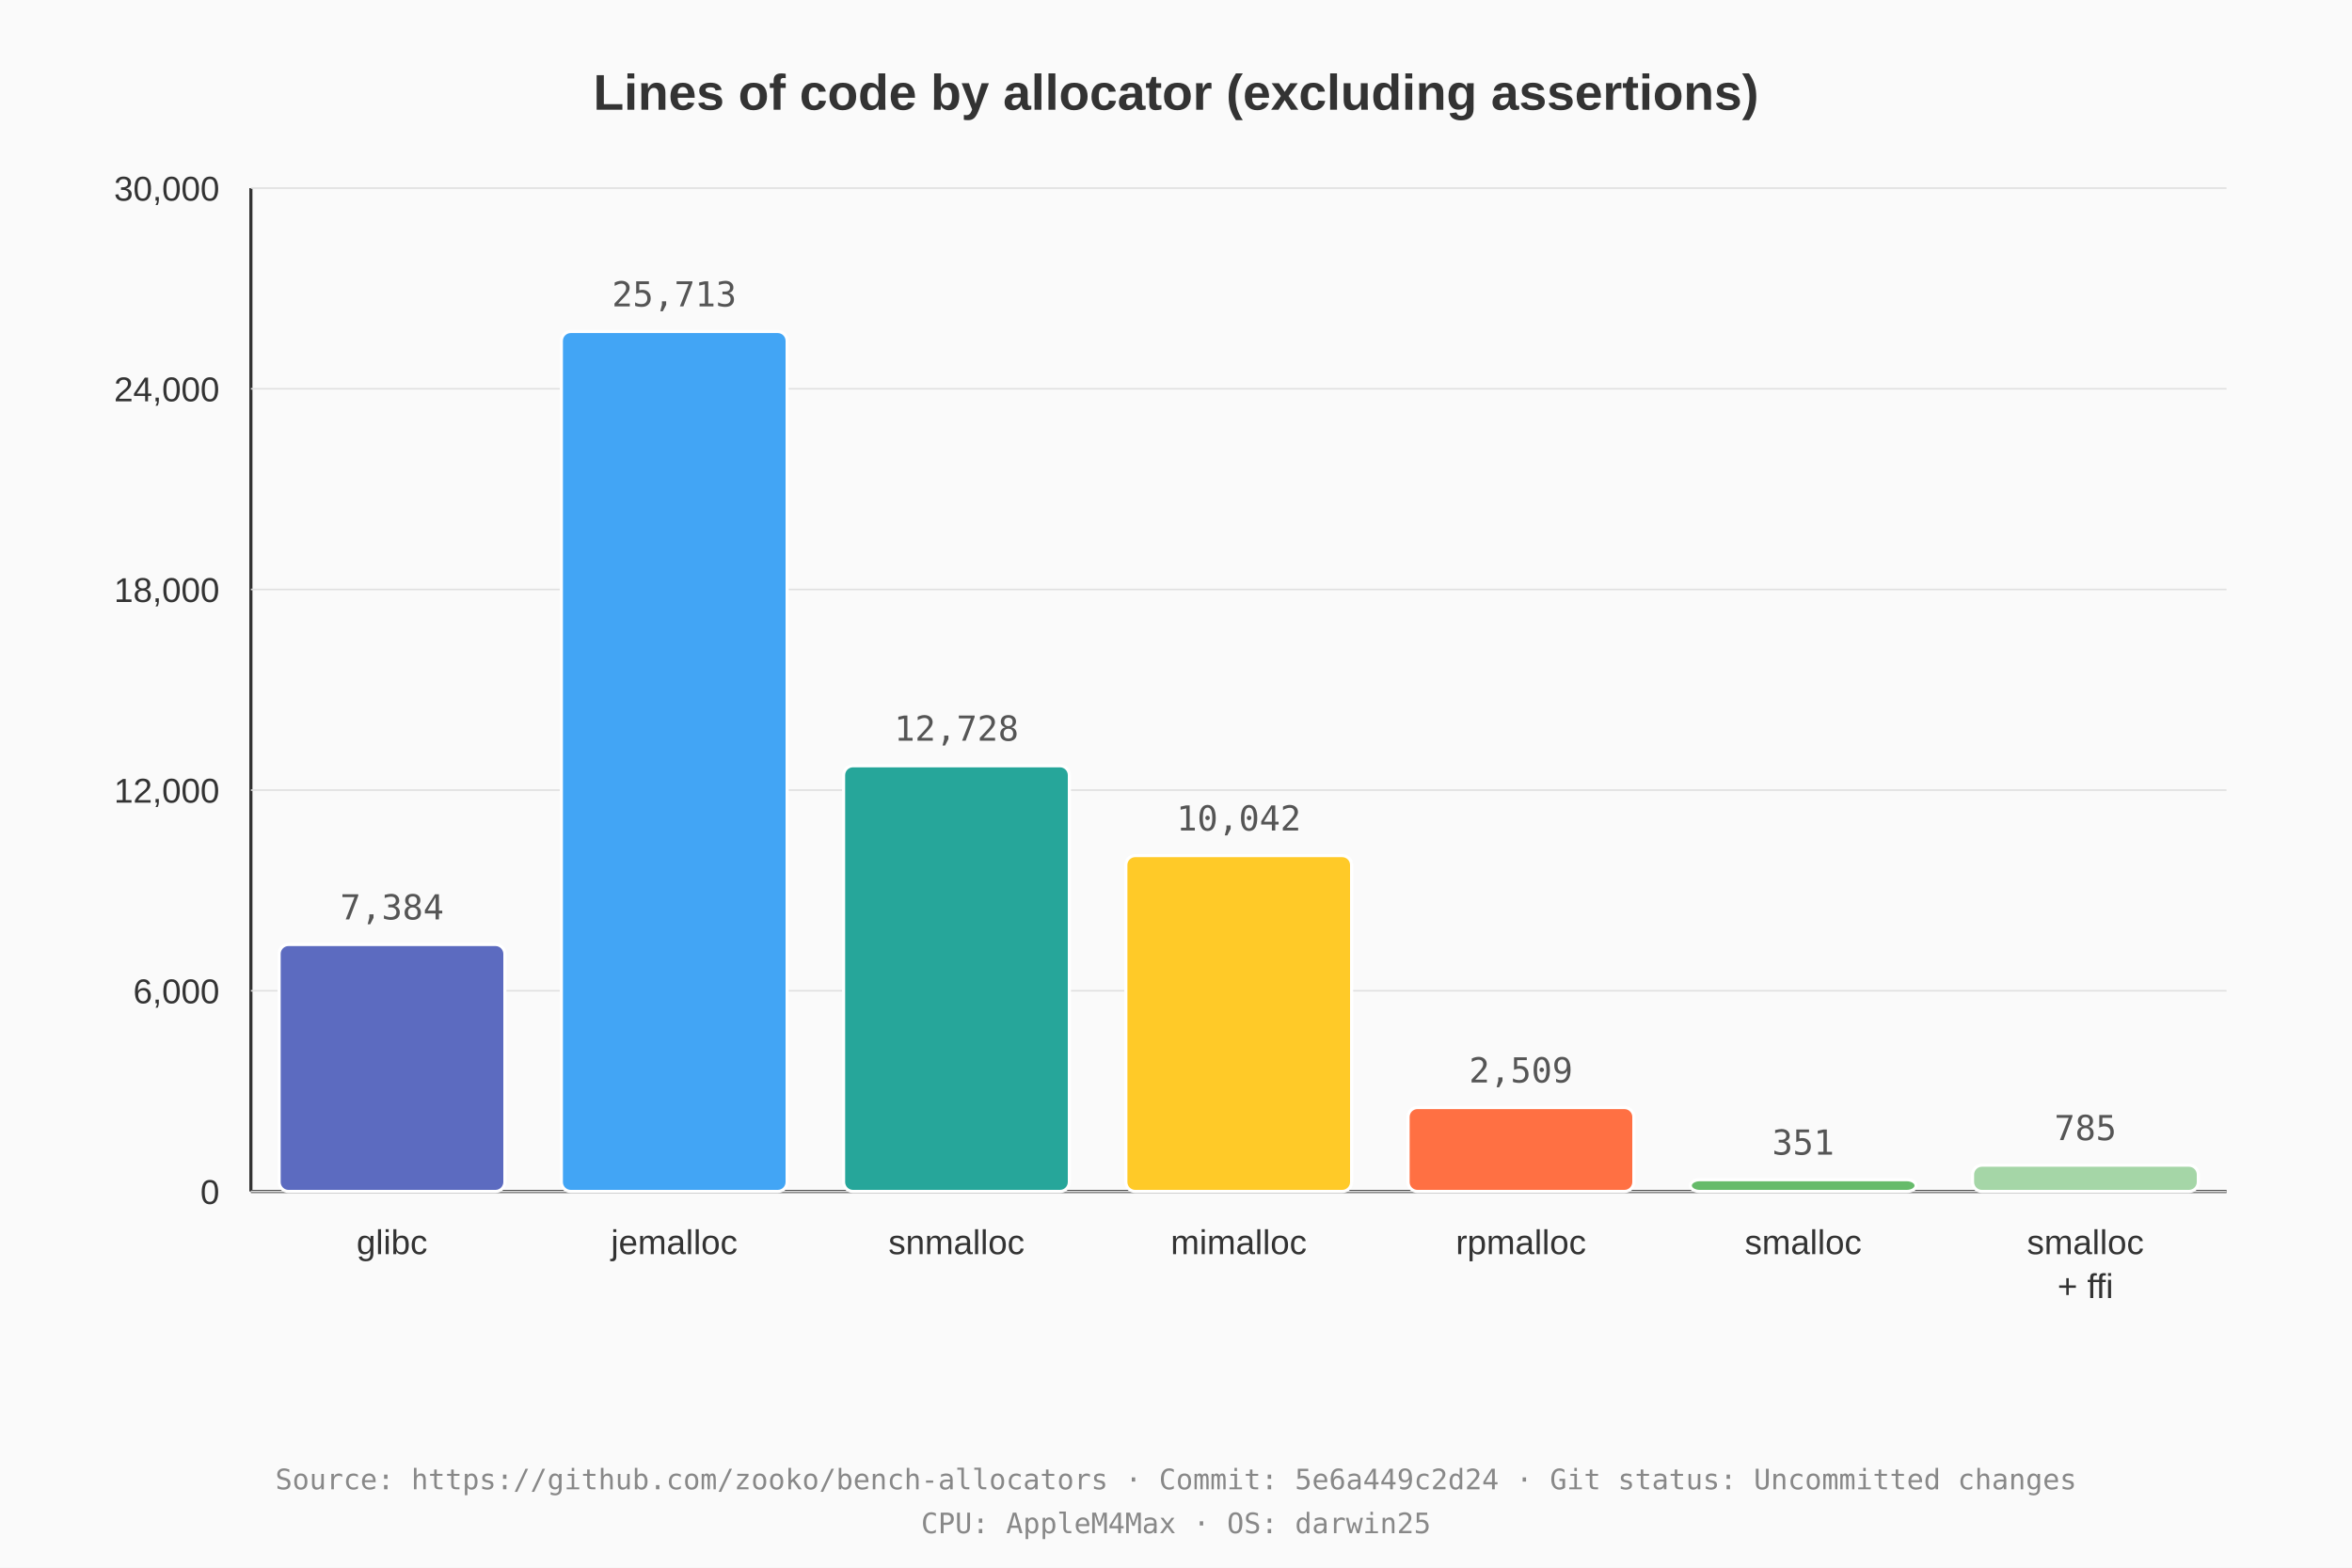
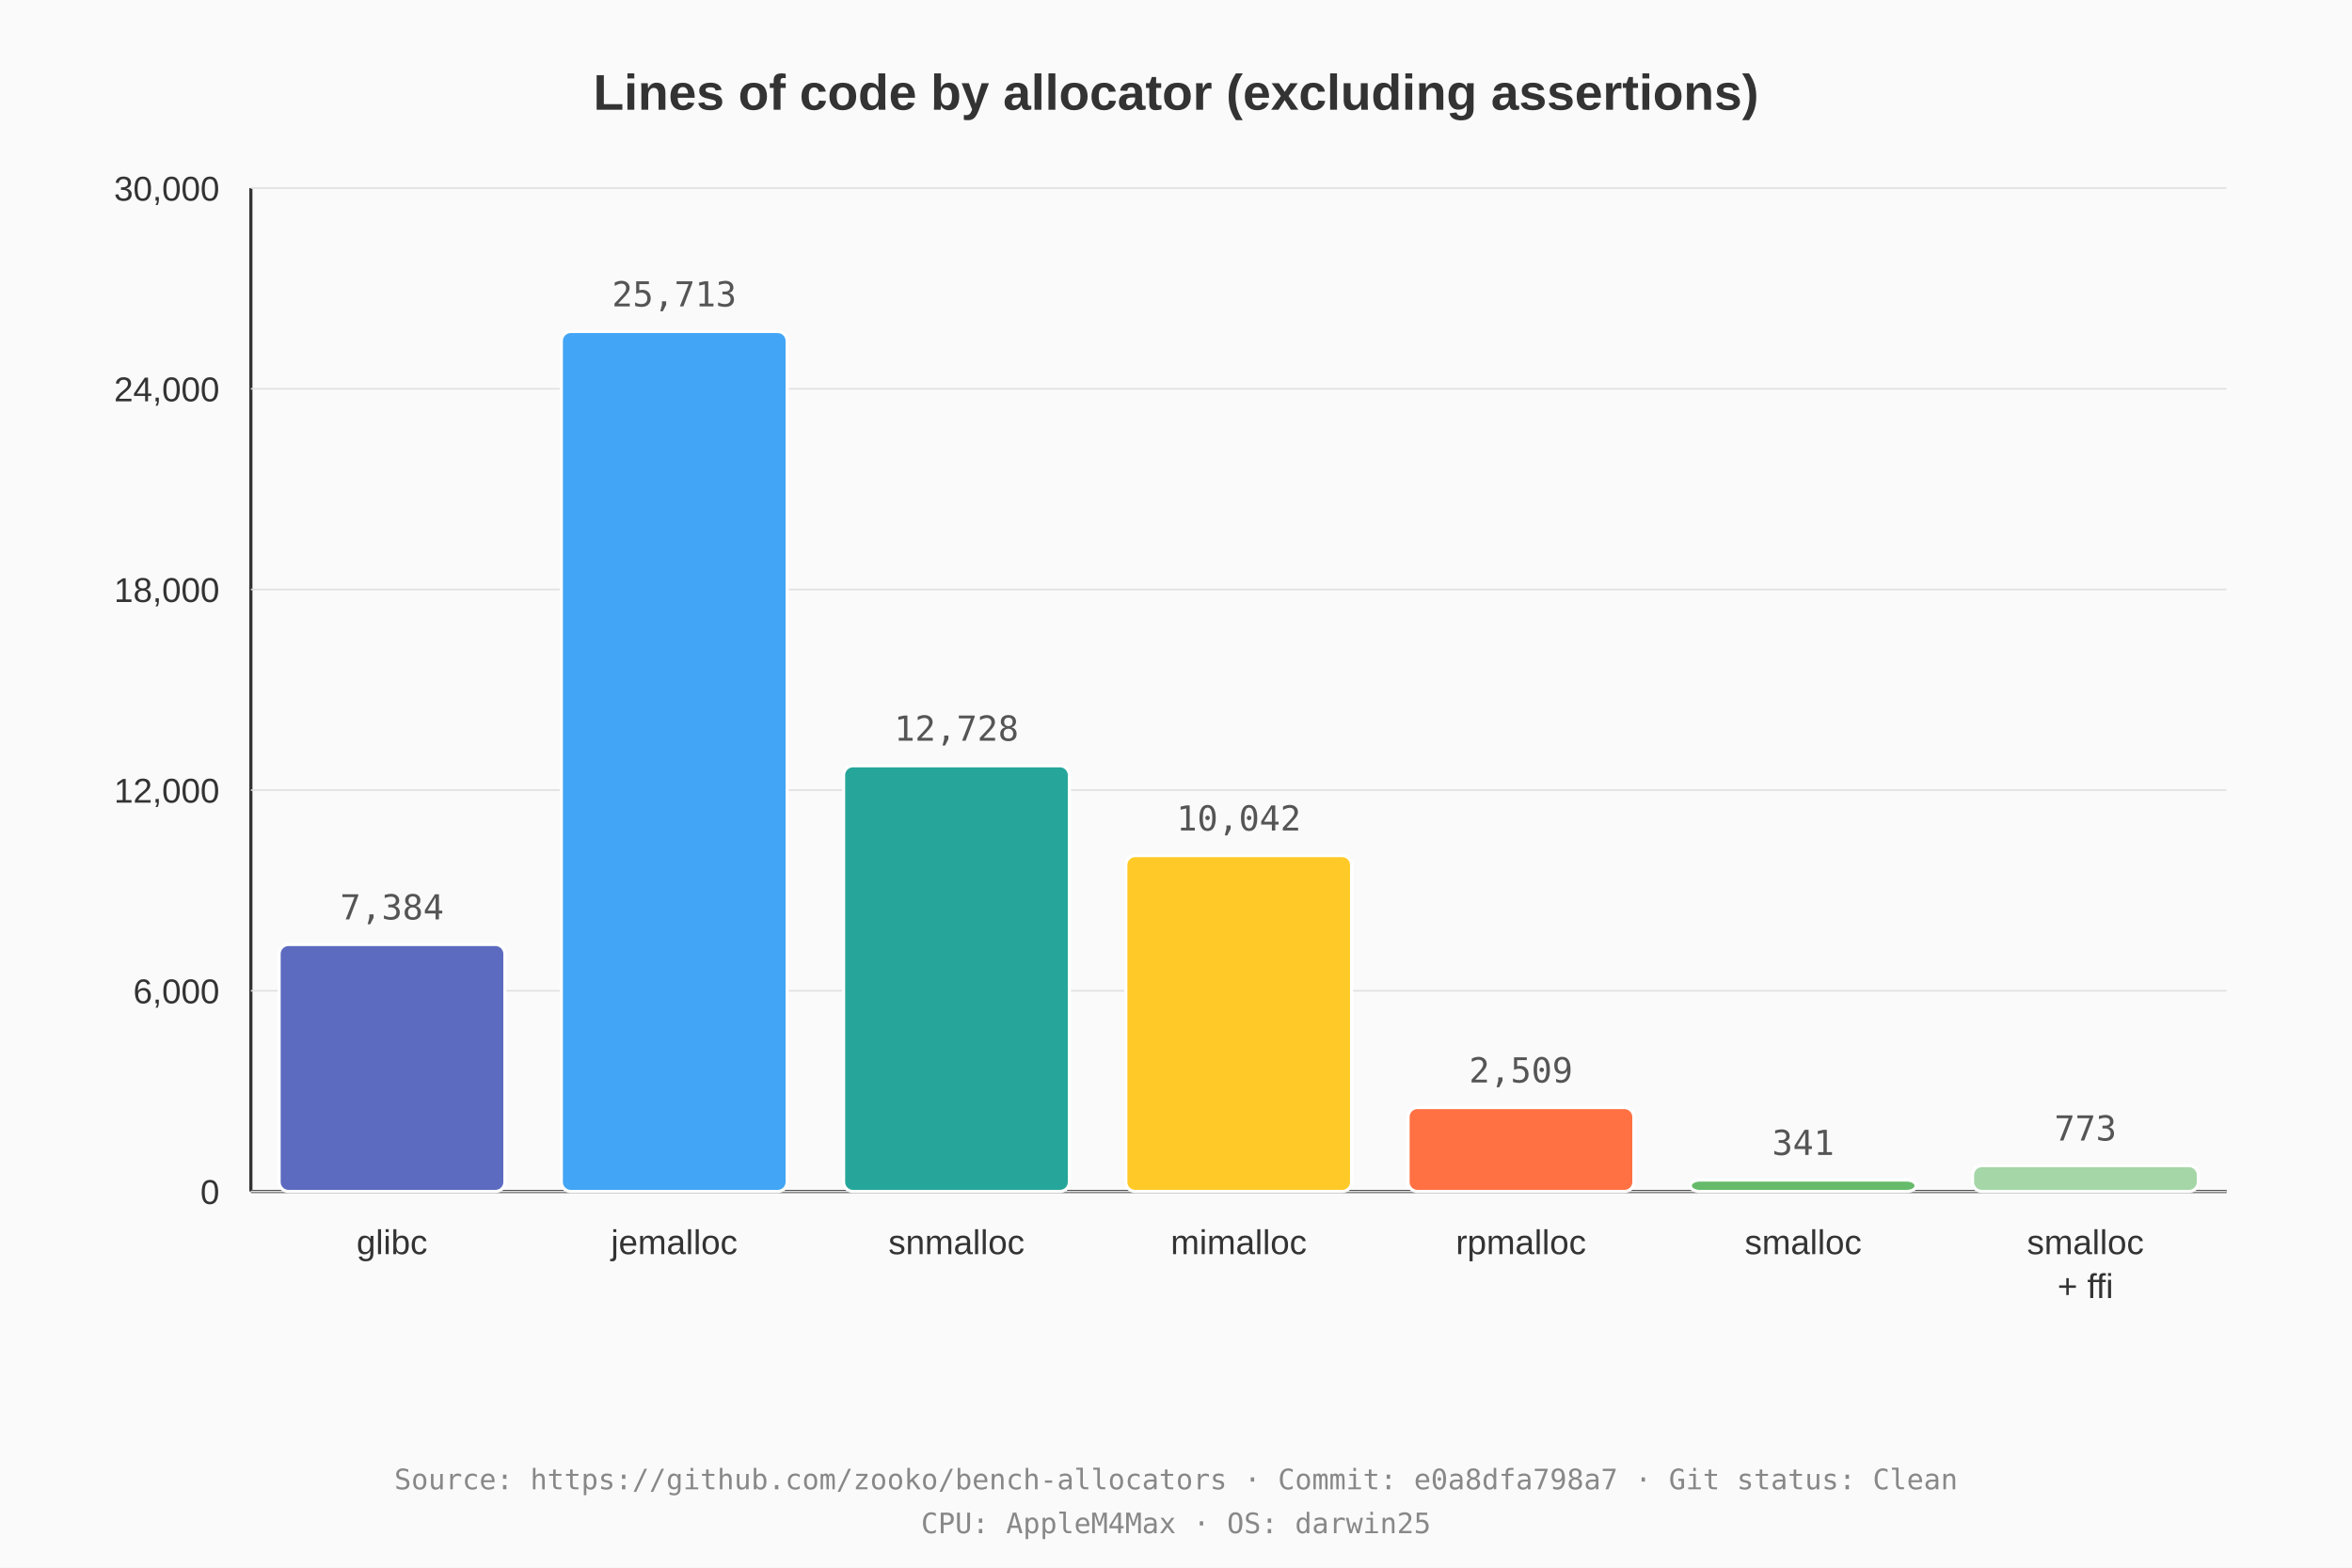
<svg xmlns="http://www.w3.org/2000/svg" viewBox="0 0 750 500">
  <rect width="750" height="500" fill="#fafafa" />
  <style>
    .bar { stroke: #fff; stroke-width: 1; }
    .axis { stroke: #333; stroke-width: 1; }
    .grid { stroke: #e0e0e0; stroke-width: 0.5; }
    .label { font-family: Arial, Helvetica, sans-serif; font-size: 11px; fill: #333; }
    .value { font-family: monospace; font-size: 11px; fill: #555; }
    .title { font-family: Arial, Helvetica, sans-serif; font-size: 16px; font-weight: 600; fill: #333; }
    .metadata { font-family: monospace; font-size: 9px; fill: #888; }
  </style>
  <text x="375.0" y="35" class="title" text-anchor="middle">Lines of code by allocator (excluding assertions)</text>
  <line x1="80" y1="60" x2="80" y2="380" class="axis" />
  <line x1="80" y1="380" x2="710" y2="380" class="axis" />
  <line x1="80" y1="380.0" x2="710" y2="380.0" class="grid" />
  <text x="70" y="384.0" class="label" text-anchor="end">0</text>
  <line x1="80" y1="316.0" x2="710" y2="316.0" class="grid" />
  <text x="70" y="320.0" class="label" text-anchor="end">6,000</text>
  <line x1="80" y1="252.0" x2="710" y2="252.0" class="grid" />
  <text x="70" y="256.0" class="label" text-anchor="end">12,000</text>
  <line x1="80" y1="188.0" x2="710" y2="188.0" class="grid" />
  <text x="70" y="192.0" class="label" text-anchor="end">18,000</text>
  <line x1="80" y1="124.0" x2="710" y2="124.0" class="grid" />
  <text x="70" y="128.0" class="label" text-anchor="end">24,000</text>
  <line x1="80" y1="60.0" x2="710" y2="60.0" class="grid" />
  <text x="70" y="64.0" class="label" text-anchor="end">30,000</text>
  <rect x="89.0" y="301.237" width="72.0" height="78.763" rx="3" ry="3" class="bar" fill="#5c6bc0" />
  <text x="125.0" y="293.237" class="value" text-anchor="middle">7,384</text>
  <text x="125.0" y="400" class="label" text-anchor="middle">glibc</text>
  <rect x="179.0" y="105.728" width="72.0" height="274.272" rx="3" ry="3" class="bar" fill="#42a5f5" />
  <text x="215.0" y="97.728" class="value" text-anchor="middle">25,713</text>
  <text x="215.0" y="400" class="label" text-anchor="middle">jemalloc</text>
  <rect x="269.0" y="244.235" width="72.0" height="135.765" rx="3" ry="3" class="bar" fill="#26a69a" />
  <text x="305.0" y="236.235" class="value" text-anchor="middle">12,728</text>
  <text x="305.0" y="400" class="label" text-anchor="middle">snmalloc</text>
  <rect x="359.0" y="272.885" width="72.0" height="107.115" rx="3" ry="3" class="bar" fill="#ffca28" />
  <text x="395.0" y="264.885" class="value" text-anchor="middle">10,042</text>
  <text x="395.0" y="400" class="label" text-anchor="middle">mimalloc</text>
  <rect x="449.0" y="353.237" width="72.0" height="26.763" rx="3" ry="3" class="bar" fill="#ff7043" />
  <text x="485.0" y="345.237" class="value" text-anchor="middle">2,509</text>
  <text x="485.0" y="400" class="label" text-anchor="middle">rpmalloc</text>
-   <rect x="539.0" y="376.256" width="72.0" height="3.744" rx="3" ry="3" class="bar" fill="#66bb6a" />
-   <text x="575.0" y="368.256" class="value" text-anchor="middle">351</text>
+   <rect x="539.0" y="376.363" width="72.0" height="3.637" rx="3" ry="3" class="bar" fill="#66bb6a" />
+   <text x="575.0" y="368.363" class="value" text-anchor="middle">341</text>
  <text x="575.0" y="400" class="label" text-anchor="middle">smalloc</text>
-   <rect x="629.0" y="371.627" width="72.0" height="8.373" rx="3" ry="3" class="bar" fill="#a5d6a7" />
-   <text x="665.0" y="363.627" class="value" text-anchor="middle">785</text>
+   <rect x="629.0" y="371.755" width="72.0" height="8.245" rx="3" ry="3" class="bar" fill="#a5d6a7" />
+   <text x="665.0" y="363.755" class="value" text-anchor="middle">773</text>
  <text x="665.0" y="400" class="label" text-anchor="middle">smalloc</text>
  <text x="665.0" y="414" class="label" text-anchor="middle">+ ffi</text>
-   <text x="375.0" y="475" class="metadata" text-anchor="middle">Source: https://github.com/zooko/bench-allocators · Commit: 5e6a449c2d24 · Git status: Uncommitted changes</text>
+   <text x="375.0" y="475" class="metadata" text-anchor="middle">Source: https://github.com/zooko/bench-allocators · Commit: e0a8dfa798a7 · Git status: Clean</text>
  <text x="375.0" y="489" class="metadata" text-anchor="middle">CPU: AppleM4Max · OS: darwin25</text>
</svg>
